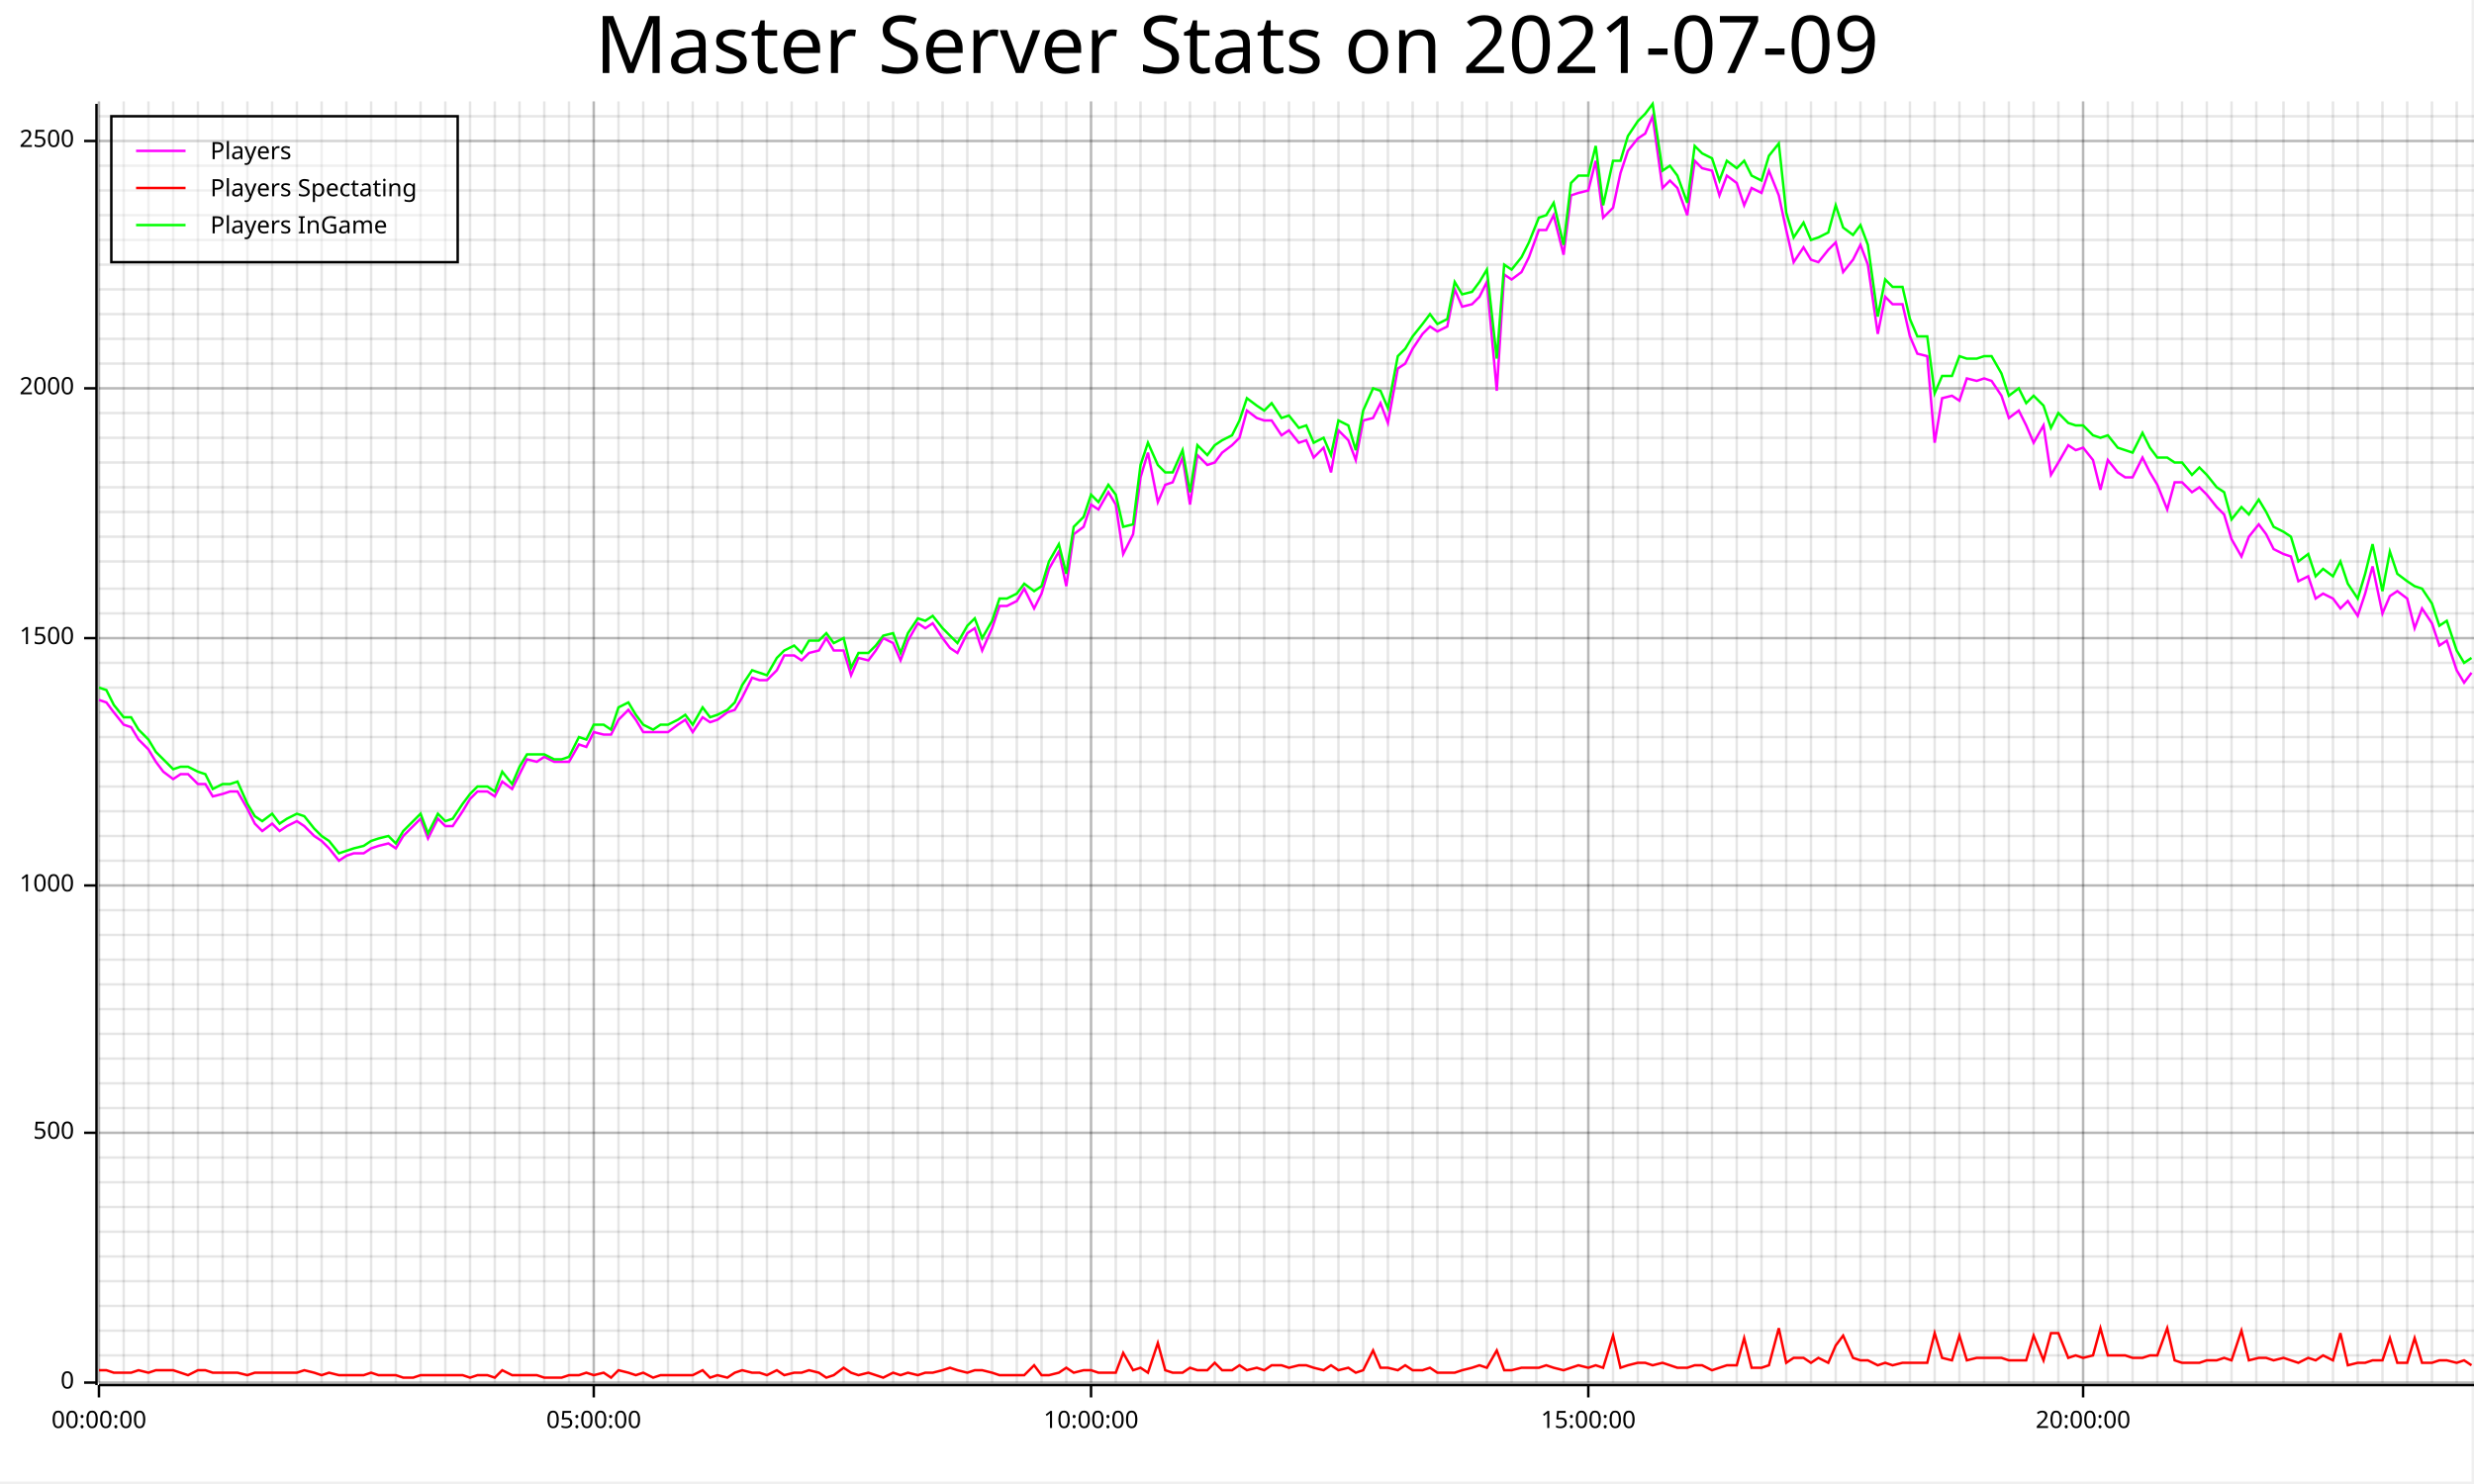
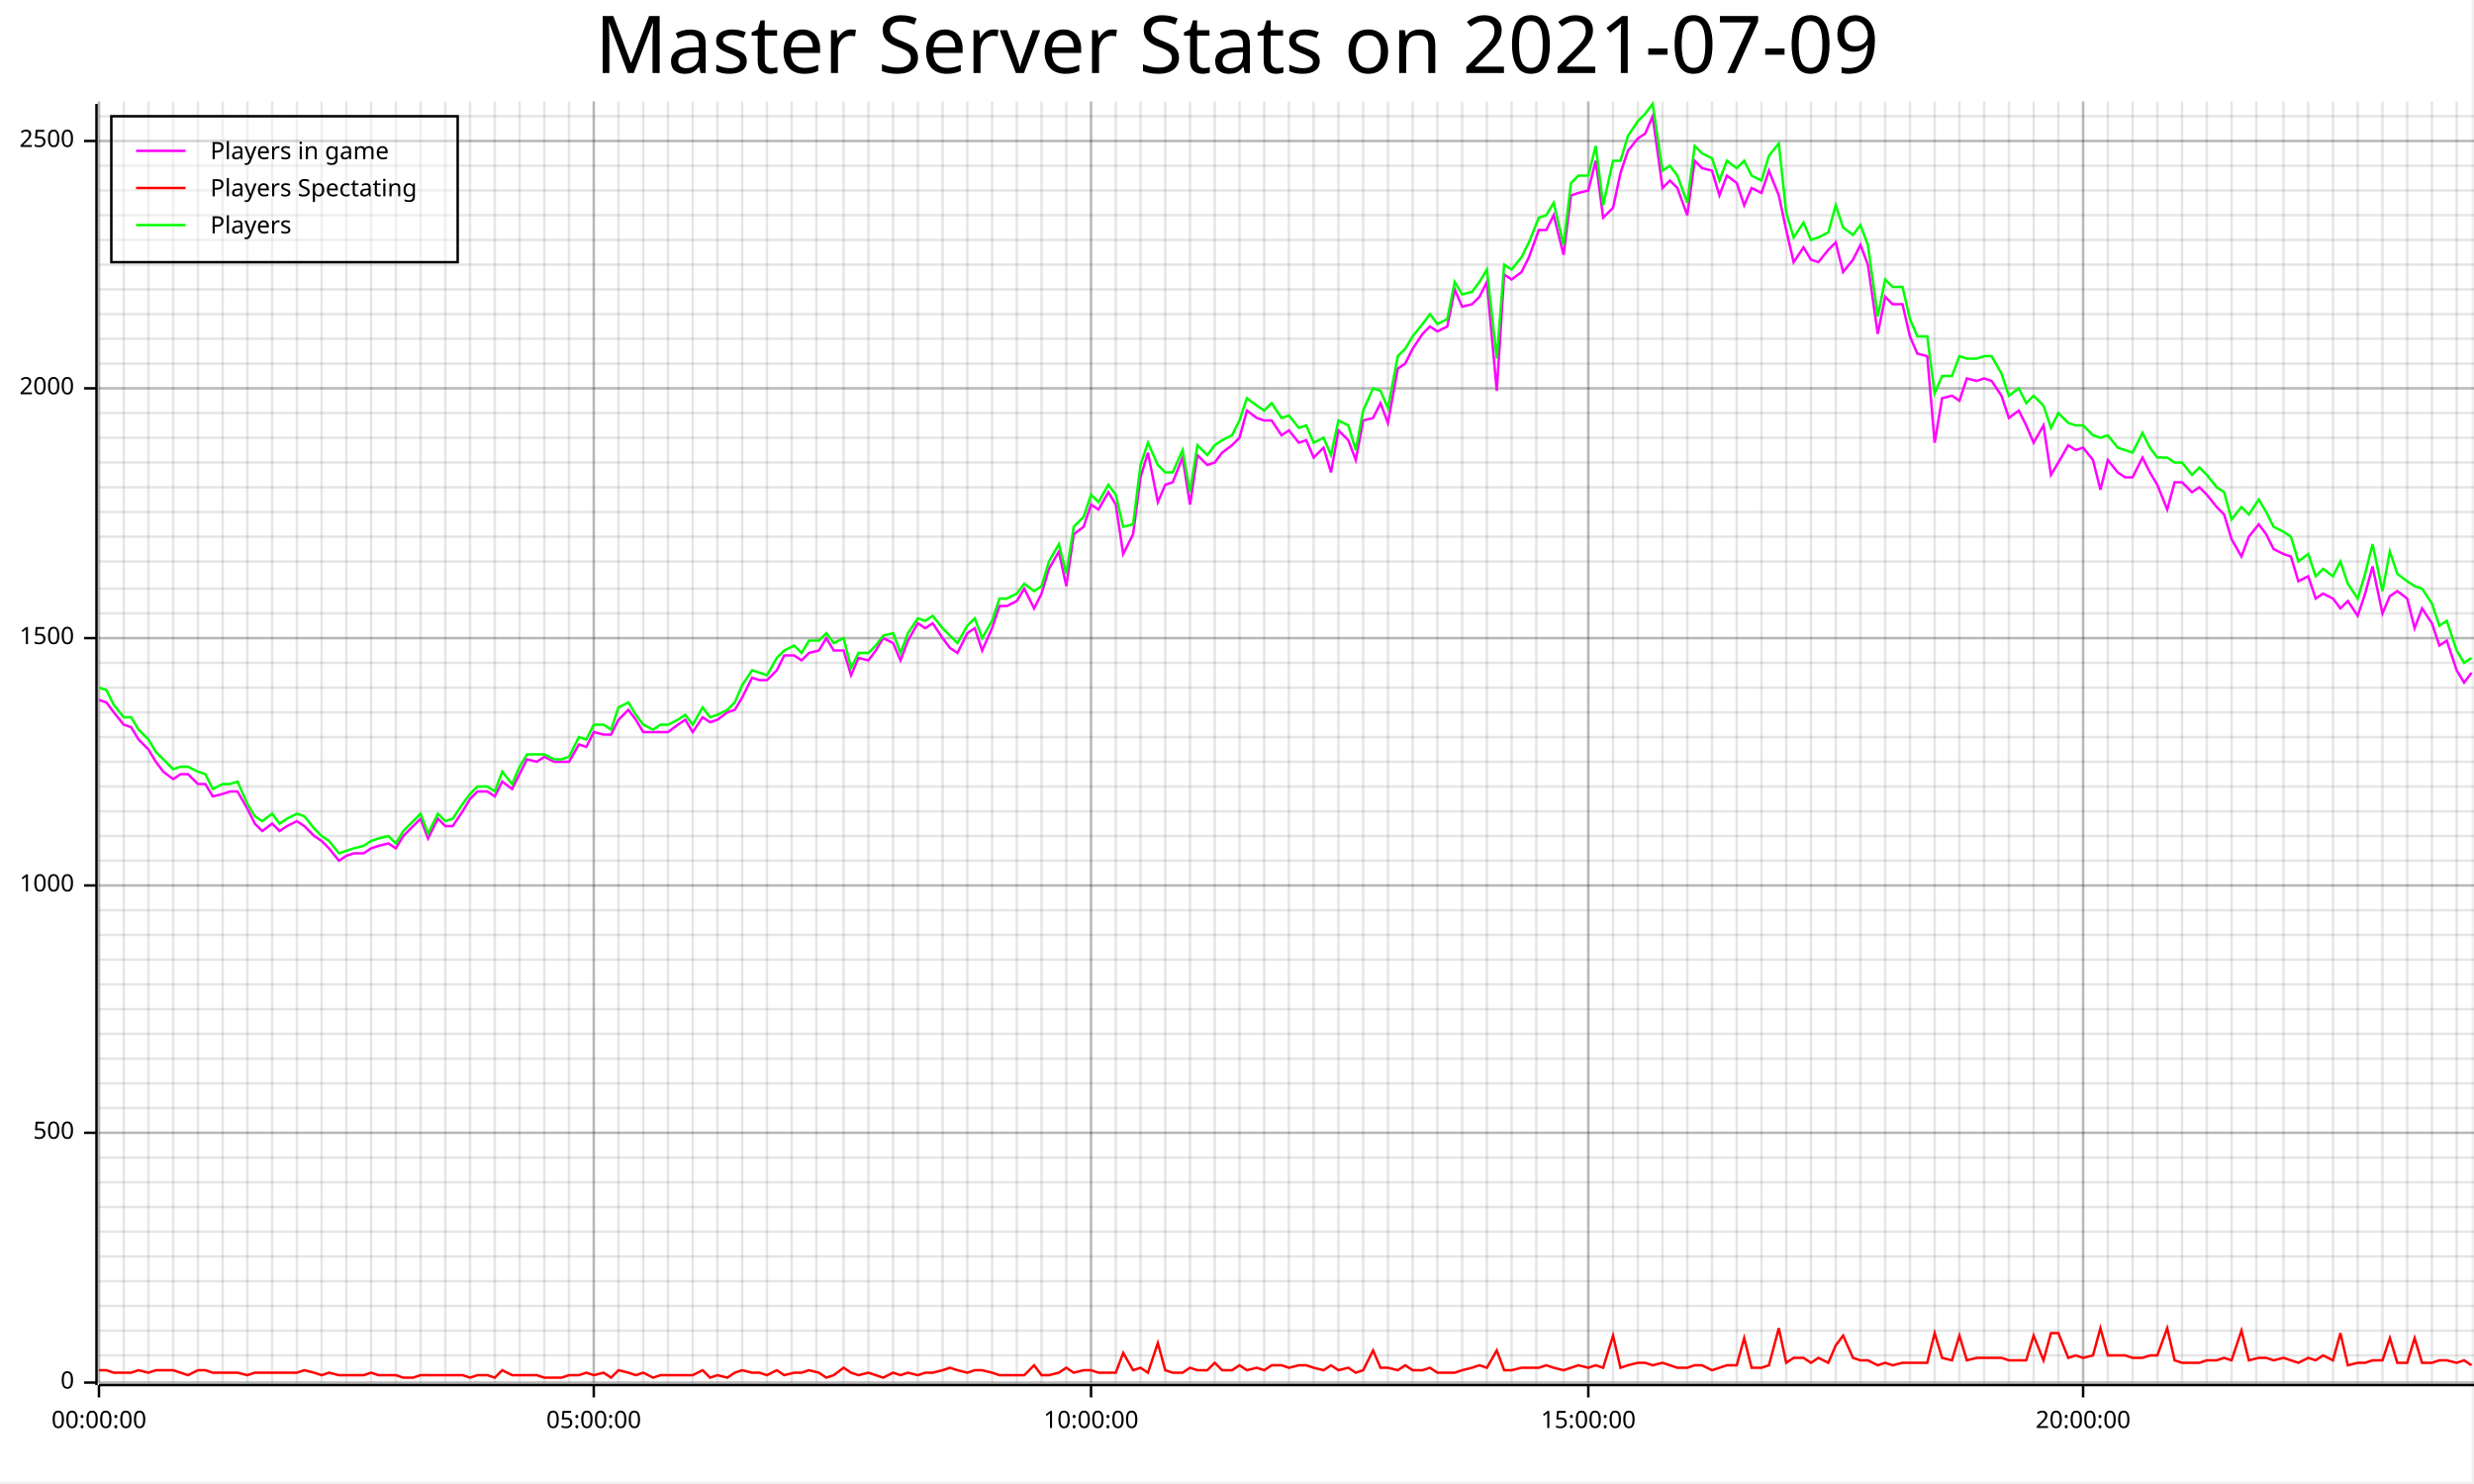
<svg xmlns="http://www.w3.org/2000/svg" width="1000" height="600" viewBox="0 0 1000 600">
  <rect x="0" y="0" width="999" height="599" opacity="1" fill="#FFFFFF" stroke="none" />
  <text x="500" y="5" dy="0.76em" text-anchor="middle" font-family="sans-serif" font-size="32.258" opacity="1" fill="#000000">
Master Server Stats on 2021-07-09
</text>
  <line opacity="0.1" stroke="#000000" stroke-width="1" x1="40" y1="559" x2="40" y2="41" />
  <line opacity="0.1" stroke="#000000" stroke-width="1" x1="50" y1="559" x2="50" y2="41" />
  <line opacity="0.1" stroke="#000000" stroke-width="1" x1="60" y1="559" x2="60" y2="41" />
  <line opacity="0.1" stroke="#000000" stroke-width="1" x1="70" y1="559" x2="70" y2="41" />
  <line opacity="0.1" stroke="#000000" stroke-width="1" x1="80" y1="559" x2="80" y2="41" />
  <line opacity="0.1" stroke="#000000" stroke-width="1" x1="90" y1="559" x2="90" y2="41" />
  <line opacity="0.1" stroke="#000000" stroke-width="1" x1="100" y1="559" x2="100" y2="41" />
  <line opacity="0.1" stroke="#000000" stroke-width="1" x1="110" y1="559" x2="110" y2="41" />
  <line opacity="0.1" stroke="#000000" stroke-width="1" x1="120" y1="559" x2="120" y2="41" />
  <line opacity="0.1" stroke="#000000" stroke-width="1" x1="130" y1="559" x2="130" y2="41" />
  <line opacity="0.1" stroke="#000000" stroke-width="1" x1="140" y1="559" x2="140" y2="41" />
  <line opacity="0.1" stroke="#000000" stroke-width="1" x1="150" y1="559" x2="150" y2="41" />
  <line opacity="0.1" stroke="#000000" stroke-width="1" x1="160" y1="559" x2="160" y2="41" />
  <line opacity="0.1" stroke="#000000" stroke-width="1" x1="170" y1="559" x2="170" y2="41" />
  <line opacity="0.1" stroke="#000000" stroke-width="1" x1="180" y1="559" x2="180" y2="41" />
  <line opacity="0.1" stroke="#000000" stroke-width="1" x1="190" y1="559" x2="190" y2="41" />
  <line opacity="0.1" stroke="#000000" stroke-width="1" x1="200" y1="559" x2="200" y2="41" />
  <line opacity="0.1" stroke="#000000" stroke-width="1" x1="210" y1="559" x2="210" y2="41" />
  <line opacity="0.1" stroke="#000000" stroke-width="1" x1="220" y1="559" x2="220" y2="41" />
  <line opacity="0.1" stroke="#000000" stroke-width="1" x1="230" y1="559" x2="230" y2="41" />
  <line opacity="0.1" stroke="#000000" stroke-width="1" x1="240" y1="559" x2="240" y2="41" />
  <line opacity="0.1" stroke="#000000" stroke-width="1" x1="250" y1="559" x2="250" y2="41" />
  <line opacity="0.1" stroke="#000000" stroke-width="1" x1="260" y1="559" x2="260" y2="41" />
  <line opacity="0.1" stroke="#000000" stroke-width="1" x1="270" y1="559" x2="270" y2="41" />
  <line opacity="0.1" stroke="#000000" stroke-width="1" x1="280" y1="559" x2="280" y2="41" />
  <line opacity="0.1" stroke="#000000" stroke-width="1" x1="290" y1="559" x2="290" y2="41" />
  <line opacity="0.1" stroke="#000000" stroke-width="1" x1="300" y1="559" x2="300" y2="41" />
  <line opacity="0.1" stroke="#000000" stroke-width="1" x1="310" y1="559" x2="310" y2="41" />
  <line opacity="0.1" stroke="#000000" stroke-width="1" x1="320" y1="559" x2="320" y2="41" />
  <line opacity="0.1" stroke="#000000" stroke-width="1" x1="330" y1="559" x2="330" y2="41" />
  <line opacity="0.1" stroke="#000000" stroke-width="1" x1="341" y1="559" x2="341" y2="41" />
  <line opacity="0.1" stroke="#000000" stroke-width="1" x1="351" y1="559" x2="351" y2="41" />
  <line opacity="0.1" stroke="#000000" stroke-width="1" x1="361" y1="559" x2="361" y2="41" />
  <line opacity="0.1" stroke="#000000" stroke-width="1" x1="371" y1="559" x2="371" y2="41" />
  <line opacity="0.1" stroke="#000000" stroke-width="1" x1="381" y1="559" x2="381" y2="41" />
  <line opacity="0.1" stroke="#000000" stroke-width="1" x1="391" y1="559" x2="391" y2="41" />
  <line opacity="0.1" stroke="#000000" stroke-width="1" x1="401" y1="559" x2="401" y2="41" />
  <line opacity="0.1" stroke="#000000" stroke-width="1" x1="411" y1="559" x2="411" y2="41" />
  <line opacity="0.1" stroke="#000000" stroke-width="1" x1="421" y1="559" x2="421" y2="41" />
  <line opacity="0.1" stroke="#000000" stroke-width="1" x1="431" y1="559" x2="431" y2="41" />
  <line opacity="0.1" stroke="#000000" stroke-width="1" x1="441" y1="559" x2="441" y2="41" />
  <line opacity="0.1" stroke="#000000" stroke-width="1" x1="451" y1="559" x2="451" y2="41" />
  <line opacity="0.1" stroke="#000000" stroke-width="1" x1="461" y1="559" x2="461" y2="41" />
  <line opacity="0.1" stroke="#000000" stroke-width="1" x1="471" y1="559" x2="471" y2="41" />
  <line opacity="0.1" stroke="#000000" stroke-width="1" x1="481" y1="559" x2="481" y2="41" />
  <line opacity="0.1" stroke="#000000" stroke-width="1" x1="491" y1="559" x2="491" y2="41" />
  <line opacity="0.1" stroke="#000000" stroke-width="1" x1="501" y1="559" x2="501" y2="41" />
  <line opacity="0.1" stroke="#000000" stroke-width="1" x1="511" y1="559" x2="511" y2="41" />
  <line opacity="0.1" stroke="#000000" stroke-width="1" x1="521" y1="559" x2="521" y2="41" />
  <line opacity="0.1" stroke="#000000" stroke-width="1" x1="531" y1="559" x2="531" y2="41" />
  <line opacity="0.1" stroke="#000000" stroke-width="1" x1="541" y1="559" x2="541" y2="41" />
  <line opacity="0.1" stroke="#000000" stroke-width="1" x1="551" y1="559" x2="551" y2="41" />
  <line opacity="0.1" stroke="#000000" stroke-width="1" x1="561" y1="559" x2="561" y2="41" />
  <line opacity="0.1" stroke="#000000" stroke-width="1" x1="571" y1="559" x2="571" y2="41" />
  <line opacity="0.1" stroke="#000000" stroke-width="1" x1="581" y1="559" x2="581" y2="41" />
  <line opacity="0.1" stroke="#000000" stroke-width="1" x1="591" y1="559" x2="591" y2="41" />
  <line opacity="0.1" stroke="#000000" stroke-width="1" x1="601" y1="559" x2="601" y2="41" />
  <line opacity="0.1" stroke="#000000" stroke-width="1" x1="611" y1="559" x2="611" y2="41" />
  <line opacity="0.1" stroke="#000000" stroke-width="1" x1="621" y1="559" x2="621" y2="41" />
  <line opacity="0.1" stroke="#000000" stroke-width="1" x1="632" y1="559" x2="632" y2="41" />
  <line opacity="0.1" stroke="#000000" stroke-width="1" x1="642" y1="559" x2="642" y2="41" />
  <line opacity="0.1" stroke="#000000" stroke-width="1" x1="652" y1="559" x2="652" y2="41" />
  <line opacity="0.1" stroke="#000000" stroke-width="1" x1="662" y1="559" x2="662" y2="41" />
  <line opacity="0.1" stroke="#000000" stroke-width="1" x1="672" y1="559" x2="672" y2="41" />
  <line opacity="0.1" stroke="#000000" stroke-width="1" x1="682" y1="559" x2="682" y2="41" />
  <line opacity="0.1" stroke="#000000" stroke-width="1" x1="692" y1="559" x2="692" y2="41" />
  <line opacity="0.1" stroke="#000000" stroke-width="1" x1="702" y1="559" x2="702" y2="41" />
  <line opacity="0.1" stroke="#000000" stroke-width="1" x1="712" y1="559" x2="712" y2="41" />
  <line opacity="0.1" stroke="#000000" stroke-width="1" x1="722" y1="559" x2="722" y2="41" />
  <line opacity="0.1" stroke="#000000" stroke-width="1" x1="732" y1="559" x2="732" y2="41" />
  <line opacity="0.1" stroke="#000000" stroke-width="1" x1="742" y1="559" x2="742" y2="41" />
  <line opacity="0.1" stroke="#000000" stroke-width="1" x1="752" y1="559" x2="752" y2="41" />
  <line opacity="0.1" stroke="#000000" stroke-width="1" x1="762" y1="559" x2="762" y2="41" />
  <line opacity="0.1" stroke="#000000" stroke-width="1" x1="772" y1="559" x2="772" y2="41" />
  <line opacity="0.1" stroke="#000000" stroke-width="1" x1="782" y1="559" x2="782" y2="41" />
  <line opacity="0.1" stroke="#000000" stroke-width="1" x1="792" y1="559" x2="792" y2="41" />
  <line opacity="0.1" stroke="#000000" stroke-width="1" x1="802" y1="559" x2="802" y2="41" />
  <line opacity="0.1" stroke="#000000" stroke-width="1" x1="812" y1="559" x2="812" y2="41" />
  <line opacity="0.1" stroke="#000000" stroke-width="1" x1="822" y1="559" x2="822" y2="41" />
  <line opacity="0.1" stroke="#000000" stroke-width="1" x1="832" y1="559" x2="832" y2="41" />
  <line opacity="0.1" stroke="#000000" stroke-width="1" x1="842" y1="559" x2="842" y2="41" />
  <line opacity="0.1" stroke="#000000" stroke-width="1" x1="852" y1="559" x2="852" y2="41" />
  <line opacity="0.1" stroke="#000000" stroke-width="1" x1="862" y1="559" x2="862" y2="41" />
  <line opacity="0.1" stroke="#000000" stroke-width="1" x1="872" y1="559" x2="872" y2="41" />
  <line opacity="0.1" stroke="#000000" stroke-width="1" x1="882" y1="559" x2="882" y2="41" />
  <line opacity="0.1" stroke="#000000" stroke-width="1" x1="892" y1="559" x2="892" y2="41" />
  <line opacity="0.1" stroke="#000000" stroke-width="1" x1="902" y1="559" x2="902" y2="41" />
  <line opacity="0.1" stroke="#000000" stroke-width="1" x1="912" y1="559" x2="912" y2="41" />
  <line opacity="0.1" stroke="#000000" stroke-width="1" x1="923" y1="559" x2="923" y2="41" />
  <line opacity="0.1" stroke="#000000" stroke-width="1" x1="933" y1="559" x2="933" y2="41" />
  <line opacity="0.1" stroke="#000000" stroke-width="1" x1="943" y1="559" x2="943" y2="41" />
  <line opacity="0.1" stroke="#000000" stroke-width="1" x1="953" y1="559" x2="953" y2="41" />
  <line opacity="0.1" stroke="#000000" stroke-width="1" x1="963" y1="559" x2="963" y2="41" />
  <line opacity="0.1" stroke="#000000" stroke-width="1" x1="973" y1="559" x2="973" y2="41" />
  <line opacity="0.1" stroke="#000000" stroke-width="1" x1="983" y1="559" x2="983" y2="41" />
  <line opacity="0.1" stroke="#000000" stroke-width="1" x1="993" y1="559" x2="993" y2="41" />
  <line opacity="0.1" stroke="#000000" stroke-width="1" x1="40" y1="559" x2="1000" y2="559" />
  <line opacity="0.1" stroke="#000000" stroke-width="1" x1="40" y1="548" x2="1000" y2="548" />
  <line opacity="0.1" stroke="#000000" stroke-width="1" x1="40" y1="538" x2="1000" y2="538" />
  <line opacity="0.1" stroke="#000000" stroke-width="1" x1="40" y1="528" x2="1000" y2="528" />
  <line opacity="0.1" stroke="#000000" stroke-width="1" x1="40" y1="518" x2="1000" y2="518" />
  <line opacity="0.1" stroke="#000000" stroke-width="1" x1="40" y1="508" x2="1000" y2="508" />
  <line opacity="0.1" stroke="#000000" stroke-width="1" x1="40" y1="498" x2="1000" y2="498" />
  <line opacity="0.1" stroke="#000000" stroke-width="1" x1="40" y1="488" x2="1000" y2="488" />
  <line opacity="0.1" stroke="#000000" stroke-width="1" x1="40" y1="478" x2="1000" y2="478" />
  <line opacity="0.1" stroke="#000000" stroke-width="1" x1="40" y1="468" x2="1000" y2="468" />
  <line opacity="0.1" stroke="#000000" stroke-width="1" x1="40" y1="458" x2="1000" y2="458" />
  <line opacity="0.1" stroke="#000000" stroke-width="1" x1="40" y1="448" x2="1000" y2="448" />
  <line opacity="0.1" stroke="#000000" stroke-width="1" x1="40" y1="438" x2="1000" y2="438" />
  <line opacity="0.1" stroke="#000000" stroke-width="1" x1="40" y1="428" x2="1000" y2="428" />
  <line opacity="0.1" stroke="#000000" stroke-width="1" x1="40" y1="418" x2="1000" y2="418" />
  <line opacity="0.1" stroke="#000000" stroke-width="1" x1="40" y1="408" x2="1000" y2="408" />
  <line opacity="0.1" stroke="#000000" stroke-width="1" x1="40" y1="398" x2="1000" y2="398" />
  <line opacity="0.1" stroke="#000000" stroke-width="1" x1="40" y1="388" x2="1000" y2="388" />
  <line opacity="0.1" stroke="#000000" stroke-width="1" x1="40" y1="378" x2="1000" y2="378" />
  <line opacity="0.1" stroke="#000000" stroke-width="1" x1="40" y1="368" x2="1000" y2="368" />
  <line opacity="0.1" stroke="#000000" stroke-width="1" x1="40" y1="358" x2="1000" y2="358" />
  <line opacity="0.1" stroke="#000000" stroke-width="1" x1="40" y1="348" x2="1000" y2="348" />
  <line opacity="0.1" stroke="#000000" stroke-width="1" x1="40" y1="338" x2="1000" y2="338" />
  <line opacity="0.1" stroke="#000000" stroke-width="1" x1="40" y1="328" x2="1000" y2="328" />
  <line opacity="0.1" stroke="#000000" stroke-width="1" x1="40" y1="318" x2="1000" y2="318" />
  <line opacity="0.1" stroke="#000000" stroke-width="1" x1="40" y1="308" x2="1000" y2="308" />
  <line opacity="0.1" stroke="#000000" stroke-width="1" x1="40" y1="298" x2="1000" y2="298" />
  <line opacity="0.1" stroke="#000000" stroke-width="1" x1="40" y1="288" x2="1000" y2="288" />
  <line opacity="0.1" stroke="#000000" stroke-width="1" x1="40" y1="278" x2="1000" y2="278" />
  <line opacity="0.1" stroke="#000000" stroke-width="1" x1="40" y1="268" x2="1000" y2="268" />
  <line opacity="0.1" stroke="#000000" stroke-width="1" x1="40" y1="258" x2="1000" y2="258" />
  <line opacity="0.1" stroke="#000000" stroke-width="1" x1="40" y1="248" x2="1000" y2="248" />
  <line opacity="0.1" stroke="#000000" stroke-width="1" x1="40" y1="238" x2="1000" y2="238" />
  <line opacity="0.1" stroke="#000000" stroke-width="1" x1="40" y1="227" x2="1000" y2="227" />
  <line opacity="0.1" stroke="#000000" stroke-width="1" x1="40" y1="217" x2="1000" y2="217" />
  <line opacity="0.1" stroke="#000000" stroke-width="1" x1="40" y1="207" x2="1000" y2="207" />
  <line opacity="0.1" stroke="#000000" stroke-width="1" x1="40" y1="197" x2="1000" y2="197" />
  <line opacity="0.1" stroke="#000000" stroke-width="1" x1="40" y1="187" x2="1000" y2="187" />
  <line opacity="0.1" stroke="#000000" stroke-width="1" x1="40" y1="177" x2="1000" y2="177" />
  <line opacity="0.1" stroke="#000000" stroke-width="1" x1="40" y1="167" x2="1000" y2="167" />
  <line opacity="0.1" stroke="#000000" stroke-width="1" x1="40" y1="157" x2="1000" y2="157" />
  <line opacity="0.1" stroke="#000000" stroke-width="1" x1="40" y1="147" x2="1000" y2="147" />
  <line opacity="0.1" stroke="#000000" stroke-width="1" x1="40" y1="137" x2="1000" y2="137" />
  <line opacity="0.1" stroke="#000000" stroke-width="1" x1="40" y1="127" x2="1000" y2="127" />
  <line opacity="0.1" stroke="#000000" stroke-width="1" x1="40" y1="117" x2="1000" y2="117" />
  <line opacity="0.1" stroke="#000000" stroke-width="1" x1="40" y1="107" x2="1000" y2="107" />
  <line opacity="0.1" stroke="#000000" stroke-width="1" x1="40" y1="97" x2="1000" y2="97" />
  <line opacity="0.1" stroke="#000000" stroke-width="1" x1="40" y1="87" x2="1000" y2="87" />
  <line opacity="0.1" stroke="#000000" stroke-width="1" x1="40" y1="77" x2="1000" y2="77" />
  <line opacity="0.1" stroke="#000000" stroke-width="1" x1="40" y1="67" x2="1000" y2="67" />
  <line opacity="0.1" stroke="#000000" stroke-width="1" x1="40" y1="57" x2="1000" y2="57" />
  <line opacity="0.1" stroke="#000000" stroke-width="1" x1="40" y1="47" x2="1000" y2="47" />
  <line opacity="0.2" stroke="#000000" stroke-width="1" x1="40" y1="559" x2="40" y2="41" />
  <line opacity="0.2" stroke="#000000" stroke-width="1" x1="240" y1="559" x2="240" y2="41" />
  <line opacity="0.2" stroke="#000000" stroke-width="1" x1="441" y1="559" x2="441" y2="41" />
  <line opacity="0.2" stroke="#000000" stroke-width="1" x1="642" y1="559" x2="642" y2="41" />
  <line opacity="0.2" stroke="#000000" stroke-width="1" x1="842" y1="559" x2="842" y2="41" />
  <line opacity="0.2" stroke="#000000" stroke-width="1" x1="40" y1="559" x2="1000" y2="559" />
  <line opacity="0.2" stroke="#000000" stroke-width="1" x1="40" y1="458" x2="1000" y2="458" />
  <line opacity="0.2" stroke="#000000" stroke-width="1" x1="40" y1="358" x2="1000" y2="358" />
  <line opacity="0.2" stroke="#000000" stroke-width="1" x1="40" y1="258" x2="1000" y2="258" />
  <line opacity="0.2" stroke="#000000" stroke-width="1" x1="40" y1="157" x2="1000" y2="157" />
  <line opacity="0.2" stroke="#000000" stroke-width="1" x1="40" y1="57" x2="1000" y2="57" />
  <polyline fill="none" opacity="1" stroke="#000000" stroke-width="1" points="39,42 39,560 " />
  <text x="30" y="559" dy="0.5ex" text-anchor="end" font-family="sans-serif" font-size="9.677" opacity="1" fill="#000000">
0
</text>
  <polyline fill="none" opacity="1" stroke="#000000" stroke-width="1" points="34,559 39,559 " />
  <text x="30" y="458" dy="0.5ex" text-anchor="end" font-family="sans-serif" font-size="9.677" opacity="1" fill="#000000">
500
</text>
  <polyline fill="none" opacity="1" stroke="#000000" stroke-width="1" points="34,458 39,458 " />
  <text x="30" y="358" dy="0.5ex" text-anchor="end" font-family="sans-serif" font-size="9.677" opacity="1" fill="#000000">
1000
</text>
  <polyline fill="none" opacity="1" stroke="#000000" stroke-width="1" points="34,358 39,358 " />
  <text x="30" y="258" dy="0.5ex" text-anchor="end" font-family="sans-serif" font-size="9.677" opacity="1" fill="#000000">
1500
</text>
  <polyline fill="none" opacity="1" stroke="#000000" stroke-width="1" points="34,258 39,258 " />
  <text x="30" y="157" dy="0.5ex" text-anchor="end" font-family="sans-serif" font-size="9.677" opacity="1" fill="#000000">
2000
</text>
  <polyline fill="none" opacity="1" stroke="#000000" stroke-width="1" points="34,157 39,157 " />
  <text x="30" y="57" dy="0.5ex" text-anchor="end" font-family="sans-serif" font-size="9.677" opacity="1" fill="#000000">
2500
</text>
  <polyline fill="none" opacity="1" stroke="#000000" stroke-width="1" points="34,57 39,57 " />
  <polyline fill="none" opacity="1" stroke="#000000" stroke-width="1" points="40,560 1000,560 " />
  <text x="40" y="570" dy="0.76em" text-anchor="middle" font-family="sans-serif" font-size="9.677" opacity="1" fill="#000000">
00:00:00
</text>
  <polyline fill="none" opacity="1" stroke="#000000" stroke-width="1" points="40,560 40,565 " />
  <text x="240" y="570" dy="0.76em" text-anchor="middle" font-family="sans-serif" font-size="9.677" opacity="1" fill="#000000">
05:00:00
</text>
  <polyline fill="none" opacity="1" stroke="#000000" stroke-width="1" points="240,560 240,565 " />
  <text x="441" y="570" dy="0.76em" text-anchor="middle" font-family="sans-serif" font-size="9.677" opacity="1" fill="#000000">
10:00:00
</text>
  <polyline fill="none" opacity="1" stroke="#000000" stroke-width="1" points="441,560 441,565 " />
  <text x="642" y="570" dy="0.76em" text-anchor="middle" font-family="sans-serif" font-size="9.677" opacity="1" fill="#000000">
15:00:00
</text>
  <polyline fill="none" opacity="1" stroke="#000000" stroke-width="1" points="642,560 642,565 " />
  <text x="842" y="570" dy="0.76em" text-anchor="middle" font-family="sans-serif" font-size="9.677" opacity="1" fill="#000000">
20:00:00
</text>
  <polyline fill="none" opacity="1" stroke="#000000" stroke-width="1" points="842,560 842,565 " />
  <polyline fill="none" opacity="1" stroke="#FF00FF" stroke-width="1" points="40,283 43,284 46,288 50,293 53,294 56,299 60,303 63,308 66,312 70,315 73,313 76,313 80,317 83,317 86,322 90,321 93,320 96,320 100,327 103,333 106,336 110,333 113,336 116,334 120,332 123,334 127,338 130,340 133,343 137,348 140,346 143,345 147,345 150,343 153,342 157,341 160,343 163,338 167,334 170,331 173,339 177,331 180,334 183,334 187,328 190,323 193,320 197,320 200,322 203,316 207,319 210,313 213,307 217,308 220,306 224,308 227,308 230,308 234,301 237,302 240,296 244,297 247,297 250,291 254,287 257,291 260,296 264,296 267,296 270,296 274,293 277,291 280,296 284,290 287,292 290,291 294,288 297,287 300,282 304,274 307,275 310,275 314,271 317,265 321,265 324,267 327,264 331,263 334,258 337,263 341,263 344,273 347,266 351,267 354,263 357,258 361,260 364,267 367,259 371,252 374,254 377,252 381,258 384,262 387,264 391,256 394,254 397,263 401,254 404,245 407,245 411,243 414,238 418,246 421,240 424,230 428,223 431,237 434,216 438,213 441,204 444,206 448,199 451,204 454,224 458,216 461,193 464,183 468,203 471,196 474,195 478,185 481,204 484,184 488,188 491,187 494,183 498,180 501,177 504,166 508,169 511,170 514,170 518,176 521,174 525,179 528,178 531,185 535,181 538,191 541,174 545,178 548,186 551,170 555,169 558,163 561,171 565,149 568,147 571,141 575,135 578,132 581,134 585,132 588,117 591,124 595,123 598,120 601,114 605,158 608,111 611,113 615,110 618,104 622,93 625,93 628,87 632,103 635,79 638,78 642,77 645,65 648,88 652,84 655,70 658,61 662,56 665,54 668,47 672,76 675,73 678,76 682,87 685,65 688,68 692,69 695,79 698,71 702,74 705,83 708,76 712,78 715,69 719,79 722,93 725,106 729,100 732,105 735,106 739,101 742,98 745,110 749,105 752,99 755,107 759,135 762,120 765,123 769,123 772,136 775,143 779,144 782,179 785,161 789,160 792,162 795,153 799,154 802,153 805,154 809,160 812,169 816,166 819,172 822,179 826,172 829,192 832,187 836,180 839,182 842,181 846,186 849,198 852,186 856,191 859,193 862,193 866,185 869,191 872,196 876,206 879,195 882,195 886,199 889,197 892,200 896,205 899,208 902,218 906,225 909,217 913,212 916,216 919,222 923,224 926,225 929,235 933,233 936,242 939,240 943,242 946,246 949,243 953,249 956,240 959,229 963,248 966,241 969,239 973,242 976,254 979,246 983,252 986,261 989,259 993,271 996,276 999,272 " />
  <polyline fill="none" opacity="1" stroke="#FF0000" stroke-width="1" points="40,554 43,554 46,555 50,555 53,555 56,554 60,555 63,554 66,554 70,554 73,555 76,556 80,554 83,554 86,555 90,555 93,555 96,555 100,556 103,555 106,555 110,555 113,555 116,555 120,555 123,554 127,555 130,556 133,555 137,556 140,556 143,556 147,556 150,555 153,556 157,556 160,556 163,557 167,557 170,556 173,556 177,556 180,556 183,556 187,556 190,557 193,556 197,556 200,557 203,554 207,556 210,556 213,556 217,556 220,557 224,557 227,557 230,556 234,556 237,555 240,556 244,555 247,557 250,554 254,555 257,556 260,555 264,557 267,556 270,556 274,556 277,556 280,556 284,554 287,557 290,556 294,557 297,555 300,554 304,555 307,555 310,556 314,554 317,556 321,555 324,555 327,554 331,555 334,557 337,556 341,553 344,555 347,556 351,555 354,556 357,557 361,555 364,556 367,555 371,556 374,555 377,555 381,554 384,553 387,554 391,555 394,554 397,554 401,555 404,556 407,556 411,556 414,556 418,552 421,556 424,556 428,555 431,553 434,555 438,554 441,554 444,555 448,555 451,555 454,547 458,554 461,553 464,555 468,543 471,554 474,555 478,555 481,553 484,554 488,554 491,551 494,554 498,554 501,552 504,554 508,553 511,554 514,552 518,552 521,553 525,552 528,552 531,553 535,554 538,552 541,554 545,553 548,555 551,554 555,546 558,553 561,553 565,554 568,552 571,554 575,554 578,553 581,555 585,555 588,555 591,554 595,553 598,552 601,553 605,546 608,554 611,554 615,553 618,553 622,553 625,552 628,553 632,554 635,553 638,552 642,553 645,552 648,553 652,540 655,553 658,552 662,551 665,551 668,552 672,551 675,552 678,553 682,553 685,552 688,552 692,554 695,553 698,552 702,552 705,541 708,553 712,553 715,552 719,537 722,551 725,549 729,549 732,551 735,549 739,551 742,544 745,540 749,549 752,550 755,550 759,552 762,551 765,552 769,551 772,551 775,551 779,551 782,539 785,549 789,550 792,540 795,550 799,549 802,549 805,549 809,549 812,550 816,550 819,550 822,540 826,550 829,539 832,539 836,549 839,548 842,549 846,548 849,537 852,548 856,548 859,548 862,549 866,549 869,548 872,548 876,537 879,550 882,551 886,551 889,551 892,550 896,550 899,549 902,550 906,538 909,550 913,549 916,549 919,550 923,549 926,550 929,551 933,549 936,550 939,548 943,550 946,539 949,552 953,551 956,551 959,550 963,550 966,541 969,551 973,551 976,541 979,551 983,551 986,550 989,550 993,551 996,550 999,552 " />
  <polyline fill="none" opacity="1" stroke="#00FF00" stroke-width="1" points="40,278 43,279 46,285 50,290 53,290 56,295 60,299 63,304 66,307 70,311 73,310 76,310 80,312 83,313 86,319 90,317 93,317 96,316 100,325 103,330 106,332 110,329 113,333 116,331 120,329 123,330 127,335 130,338 133,340 137,345 140,344 143,343 147,342 150,340 153,339 157,338 160,341 163,336 167,332 170,329 173,337 177,329 180,332 183,331 187,325 190,321 193,318 197,318 200,320 203,312 207,317 210,310 213,305 217,305 220,305 224,307 227,307 230,306 234,298 237,299 240,293 244,293 247,295 250,286 254,284 257,289 260,293 264,295 267,293 270,293 274,291 277,289 280,293 284,286 287,290 290,289 294,287 297,284 300,277 304,271 307,272 310,273 314,266 317,263 321,261 324,264 327,259 331,259 334,256 337,260 341,258 344,270 347,264 351,264 354,261 357,257 361,256 364,264 367,256 371,250 374,251 377,249 381,254 384,257 387,260 391,253 394,250 397,258 401,251 404,242 407,242 411,240 414,236 418,239 421,237 424,227 428,220 431,232 434,213 438,209 441,200 444,203 448,196 451,200 454,213 458,212 461,188 464,179 468,188 471,191 474,191 478,182 481,199 484,180 488,184 491,180 494,178 498,176 501,170 504,161 508,164 511,166 514,163 518,169 521,168 525,173 528,172 531,179 535,177 538,184 541,170 545,172 548,182 551,166 555,157 558,158 561,165 565,144 568,141 571,136 575,131 578,127 581,131 585,129 588,114 591,119 595,118 598,114 601,109 605,145 608,107 611,109 615,104 618,98 622,88 625,87 628,82 632,99 635,74 638,71 642,71 645,59 648,83 652,65 655,65 658,55 662,49 665,46 668,42 672,69 675,67 678,71 682,82 685,59 688,62 692,64 695,73 698,65 702,68 705,65 708,71 712,73 715,63 719,58 722,86 725,96 729,90 732,97 735,96 739,94 742,83 745,92 749,95 752,91 755,99 759,128 762,113 765,116 769,116 772,129 775,136 779,136 782,159 785,152 789,152 792,144 795,145 799,145 802,144 805,144 809,151 812,160 816,157 819,163 822,160 826,164 829,173 832,167 836,171 839,172 842,172 846,176 849,177 852,176 856,181 859,182 862,183 866,175 869,181 872,185 876,185 879,187 882,187 886,192 889,189 892,192 896,197 899,199 902,210 906,205 909,208 913,202 916,207 919,213 923,215 926,217 929,227 933,224 936,233 939,230 943,233 946,227 949,236 953,242 956,232 959,220 963,239 966,223 969,232 973,235 976,237 979,238 983,244 986,253 989,251 993,263 996,268 999,266 " />
  <rect x="45" y="47" width="140" height="59" opacity="0.4" fill="#FFFFFF" stroke="none" />
  <rect x="45" y="47" width="140" height="59" opacity="1" fill="none" stroke="#000000" />
  <text x="85" y="57" dy="0.76em" text-anchor="start" font-family="sans-serif" font-size="9.677" opacity="1" fill="#000000">
- Players
+ Players in game
</text>
  <text x="85" y="72" dy="0.76em" text-anchor="start" font-family="sans-serif" font-size="9.677" opacity="1" fill="#000000">
Players Spectating
</text>
  <text x="85" y="87" dy="0.76em" text-anchor="start" font-family="sans-serif" font-size="9.677" opacity="1" fill="#000000">
- Players InGame
+ Players
</text>
  <polyline fill="none" opacity="1" stroke="#FF00FF" stroke-width="1" points="55,61 75,61 " />
  <polyline fill="none" opacity="1" stroke="#FF0000" stroke-width="1" points="55,76 75,76 " />
  <polyline fill="none" opacity="1" stroke="#00FF00" stroke-width="1" points="55,91 75,91 " />
</svg>
